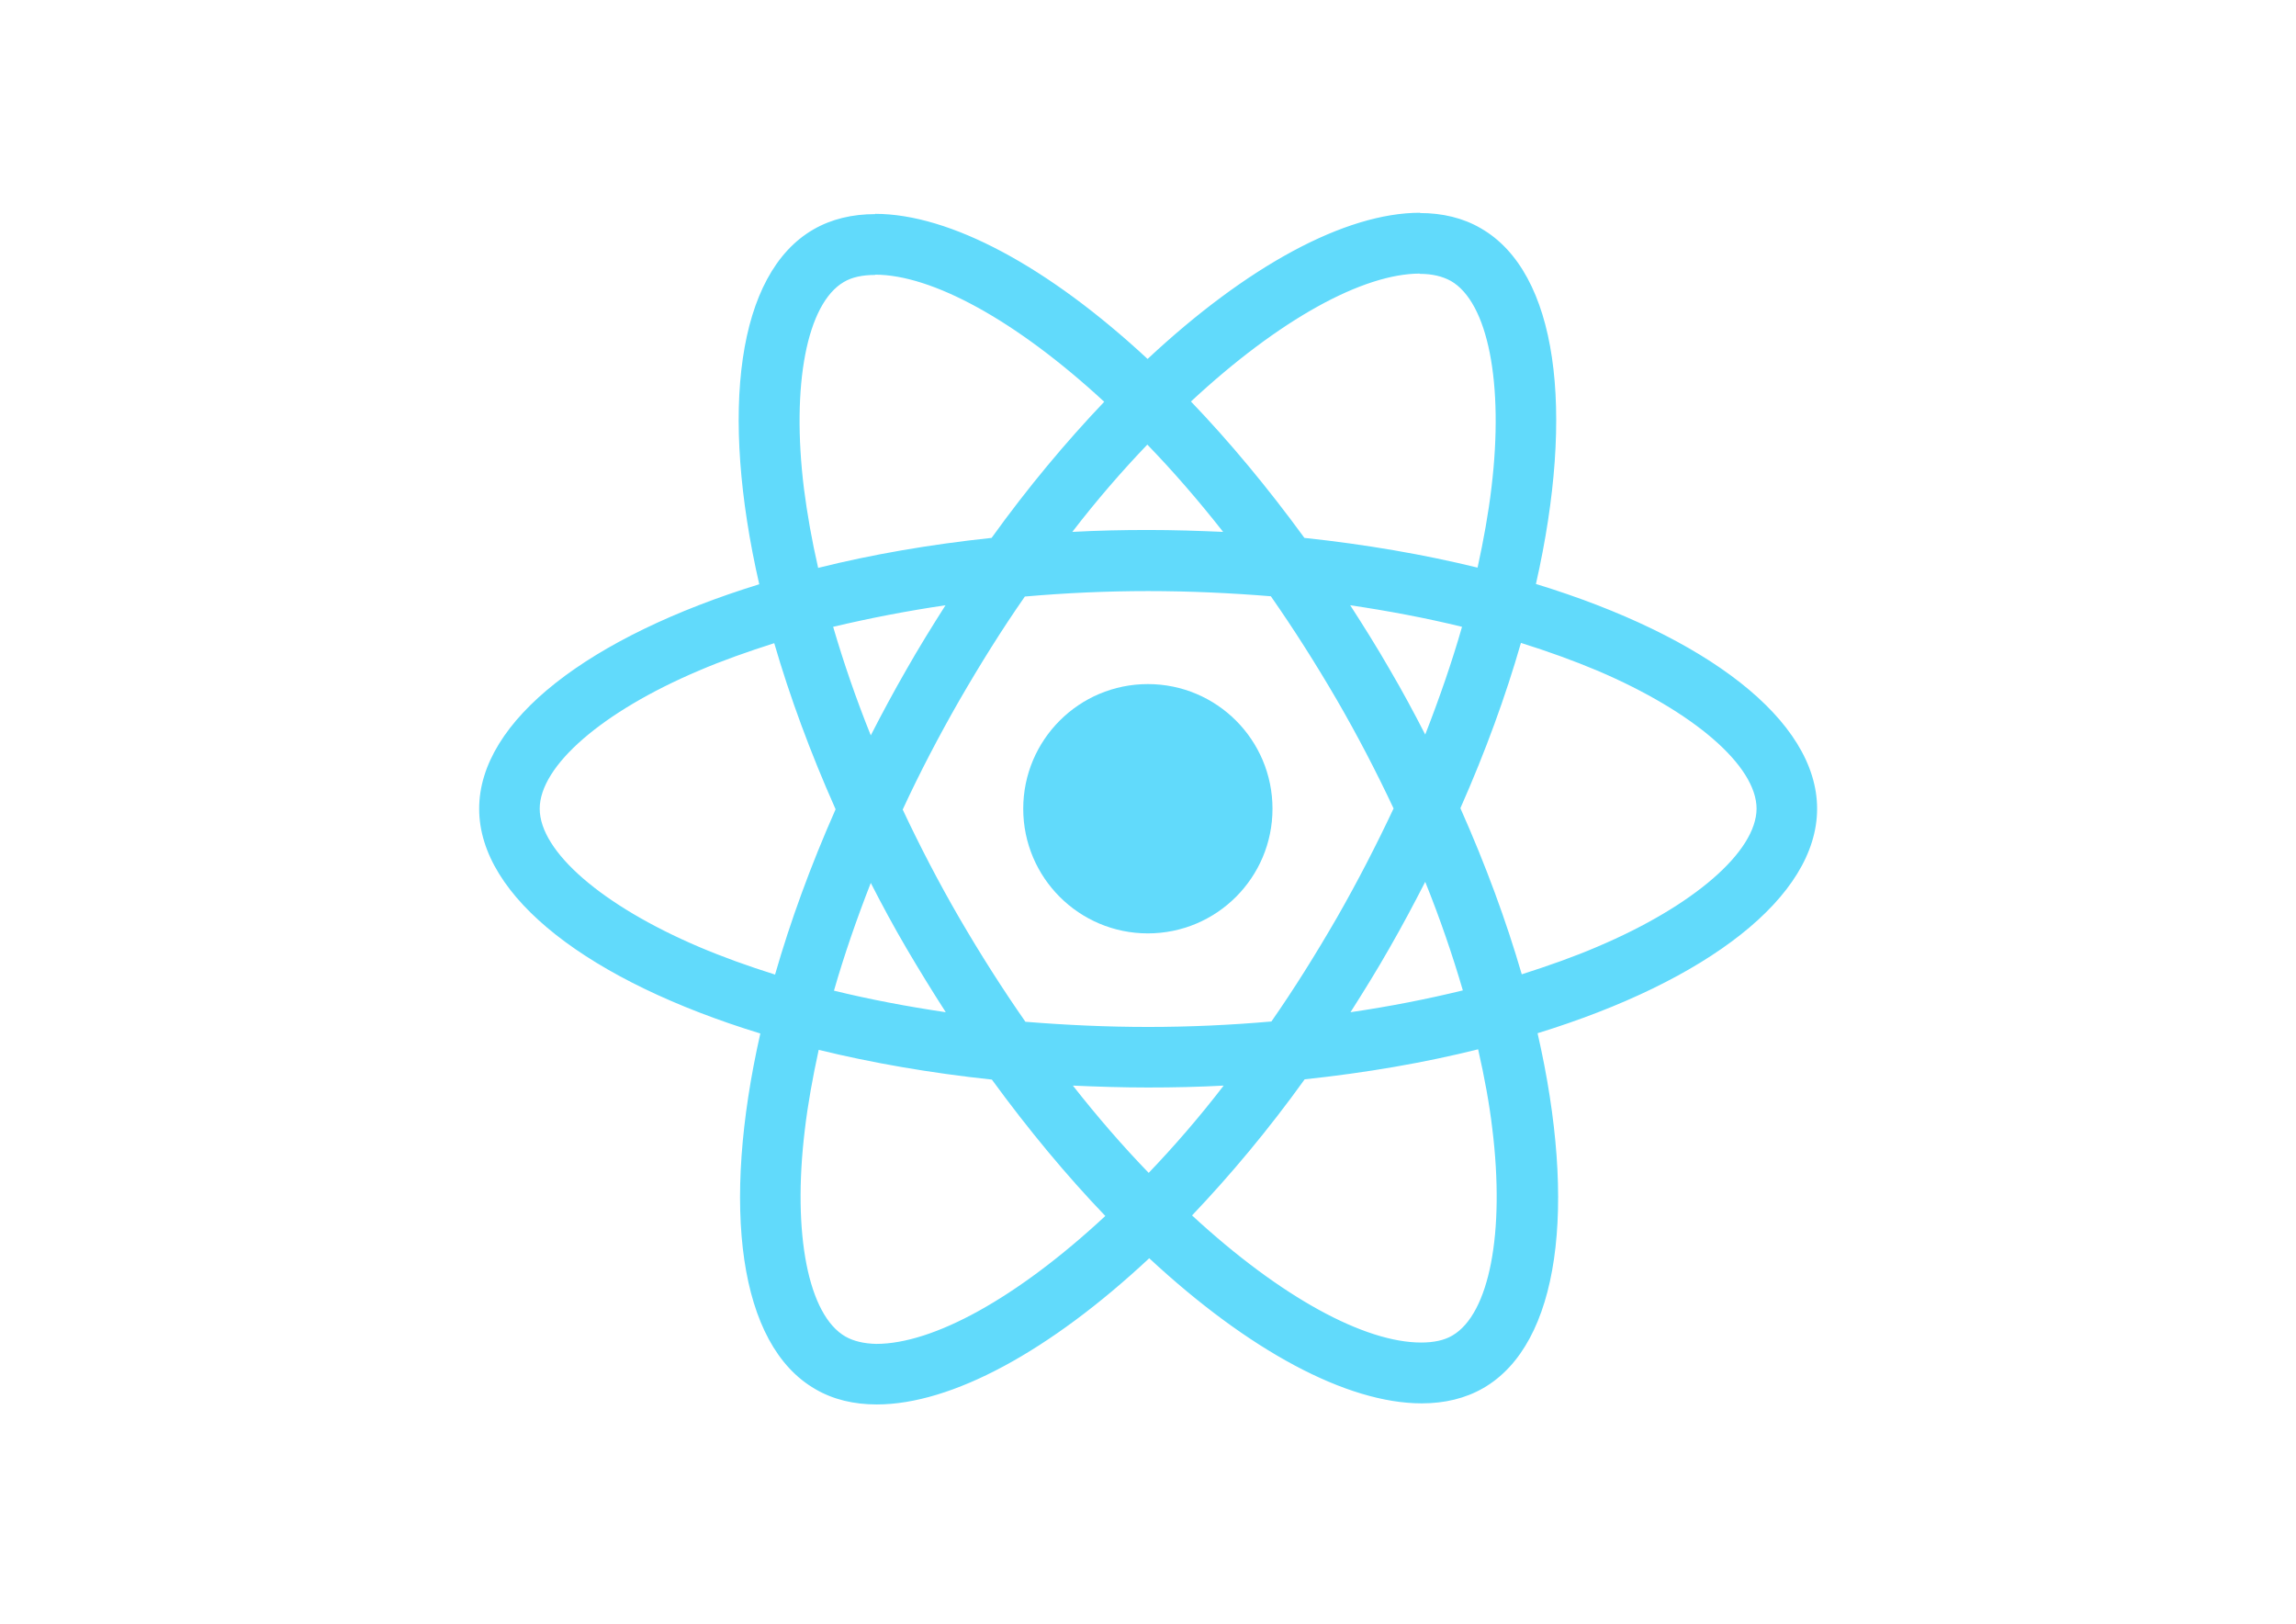
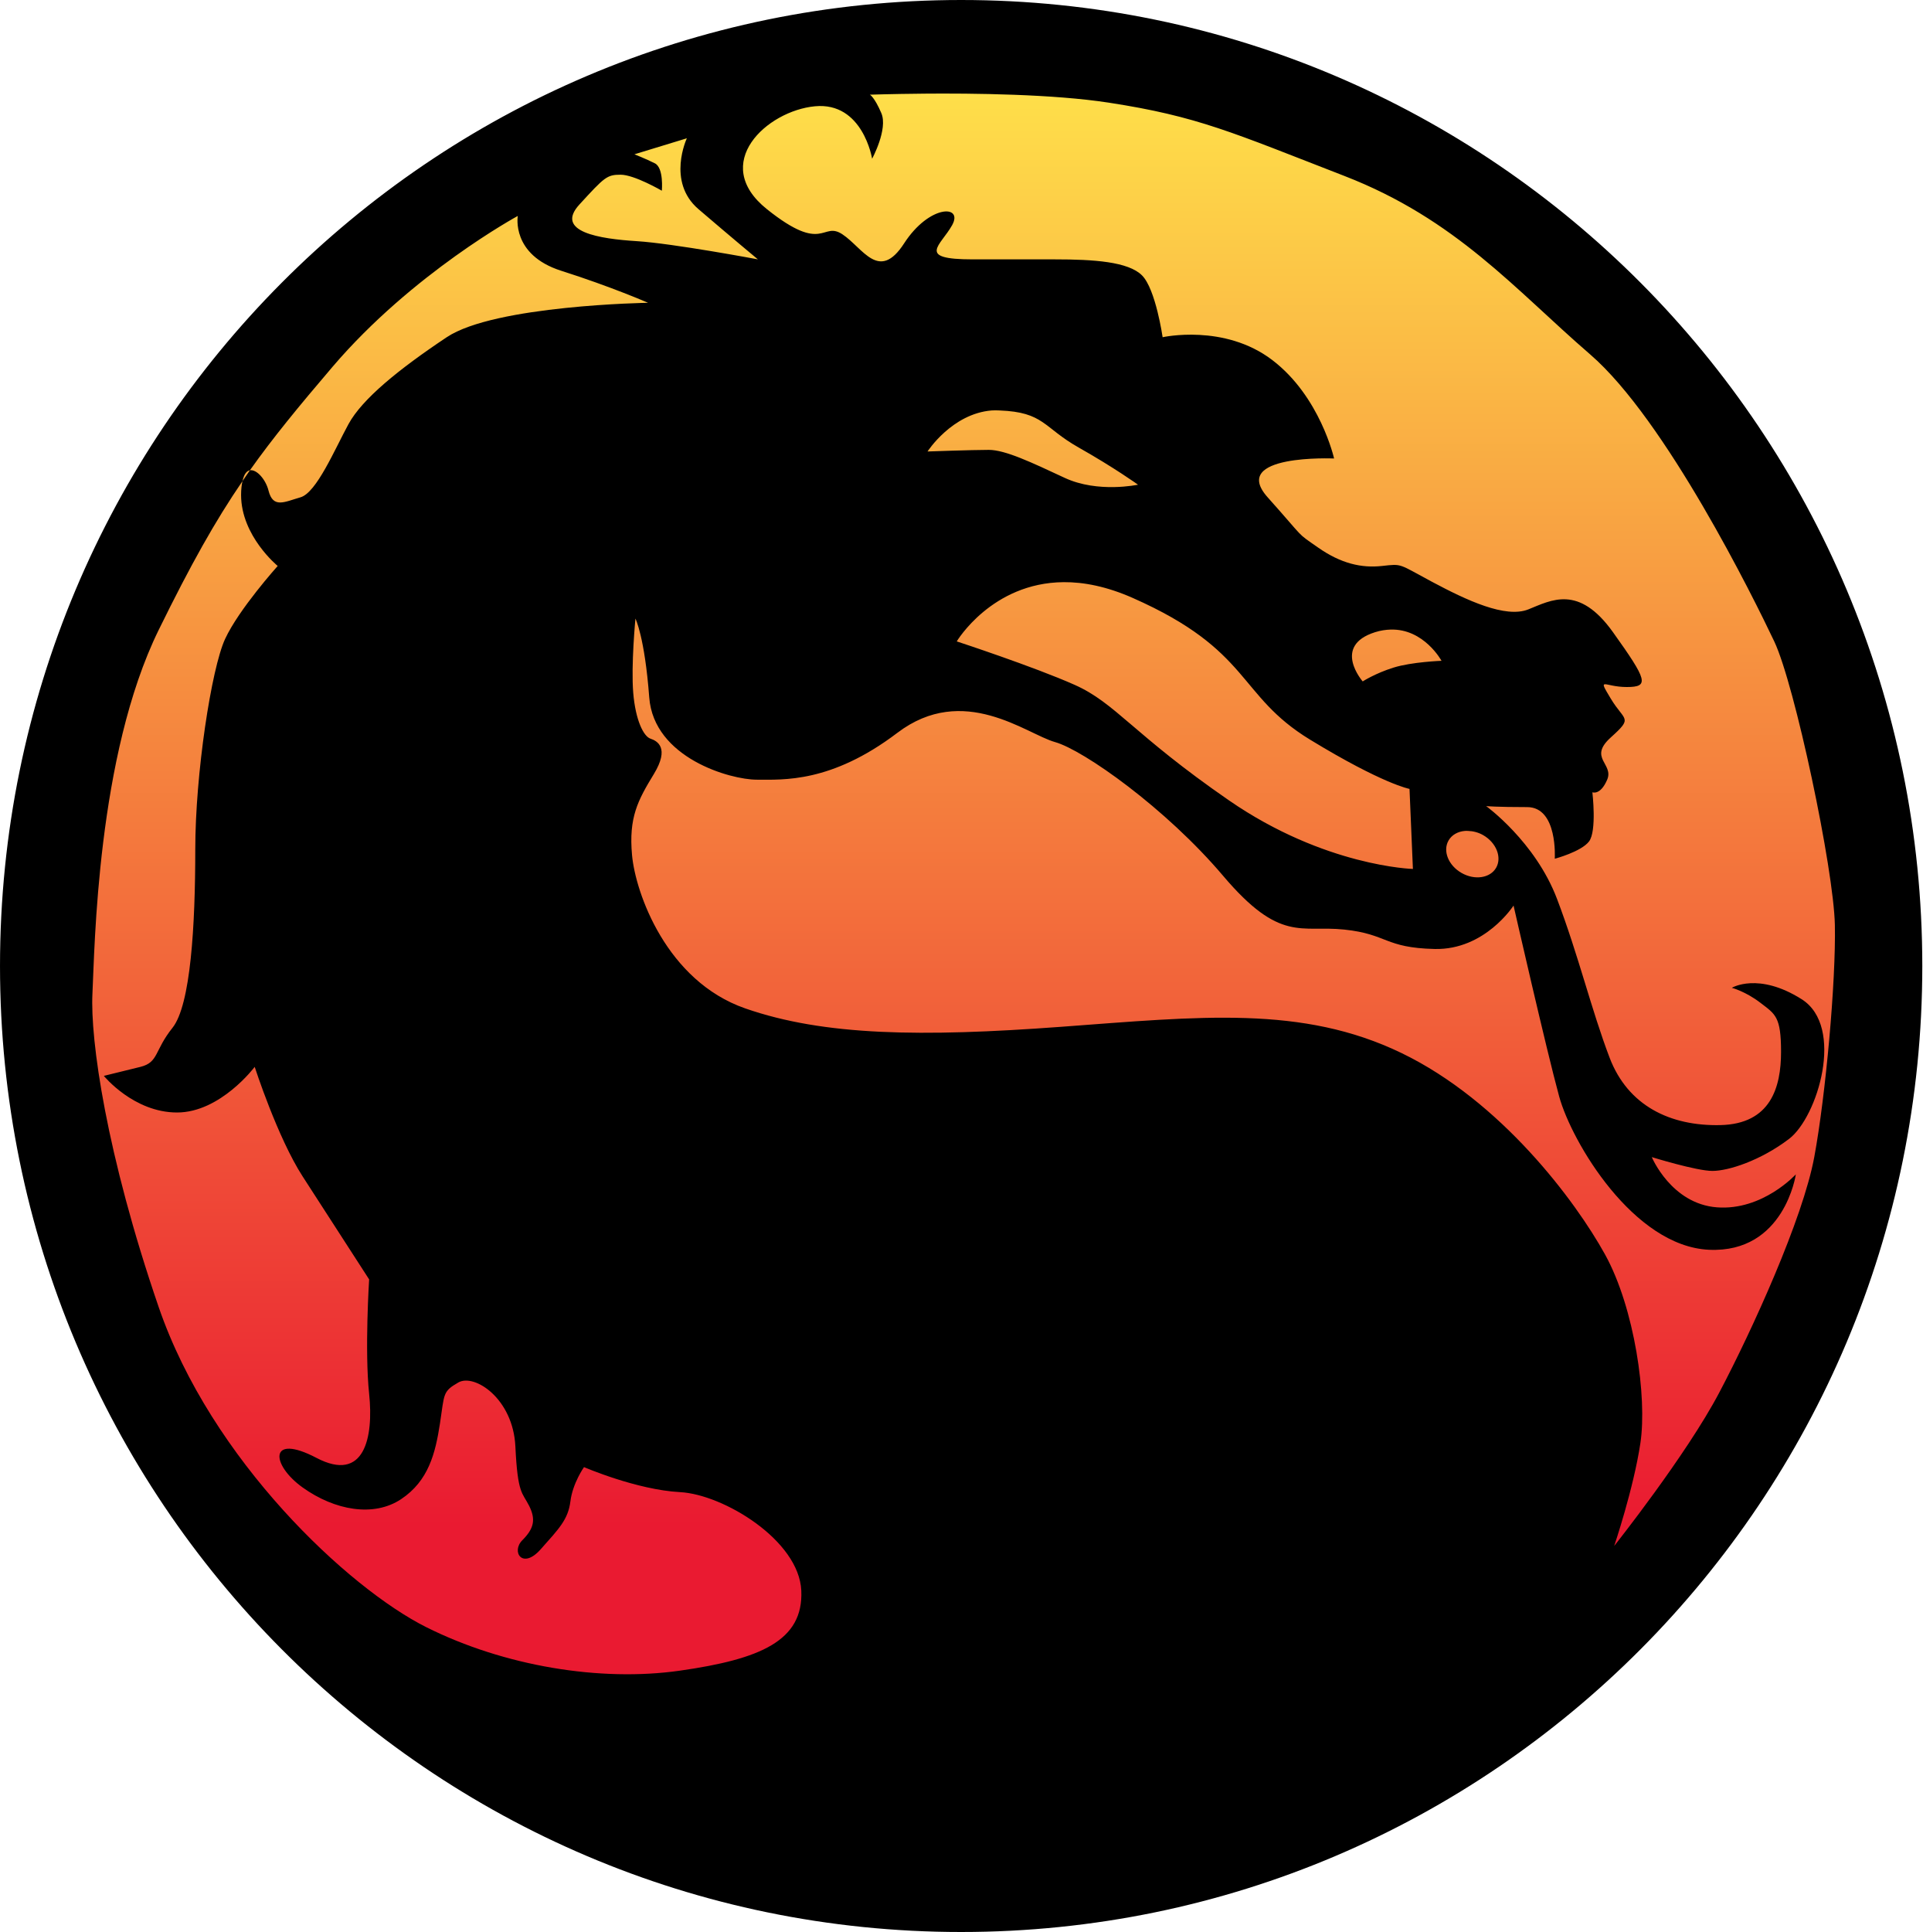
- <svg xmlns="http://www.w3.org/2000/svg" viewBox="0 0 841.9 595.3">
-   <g fill="#61DAFB">
-     <path d="M666.3 296.5c0-32.5-40.7-63.3-103.1-82.4 14.4-63.6 8-114.2-20.2-130.4-6.5-3.8-14.1-5.6-22.4-5.6v22.3c4.6 0 8.3.9 11.4 2.6 13.6 7.8 19.5 37.5 14.9 75.7-1.1 9.4-2.9 19.3-5.1 29.4-19.6-4.8-41-8.5-63.5-10.9-13.5-18.5-27.5-35.3-41.6-50 32.6-30.3 63.2-46.9 84-46.9V78c-27.5 0-63.5 19.6-99.9 53.6-36.4-33.8-72.4-53.2-99.9-53.2v22.3c20.7 0 51.4 16.5 84 46.6-14 14.7-28 31.4-41.3 49.9-22.6 2.4-44 6.1-63.6 11-2.3-10-4-19.7-5.2-29-4.7-38.2 1.1-67.9 14.6-75.8 3-1.8 6.9-2.6 11.5-2.6V78.5c-8.4 0-16 1.8-22.6 5.6-28.1 16.2-34.4 66.7-19.9 130.1-62.2 19.2-102.7 49.9-102.7 82.3 0 32.5 40.7 63.3 103.1 82.4-14.4 63.6-8 114.2 20.2 130.4 6.5 3.8 14.1 5.6 22.5 5.6 27.5 0 63.5-19.6 99.9-53.6 36.4 33.8 72.4 53.2 99.9 53.2 8.4 0 16-1.8 22.6-5.6 28.1-16.2 34.4-66.7 19.9-130.1 62-19.1 102.5-49.9 102.5-82.3zm-130.2-66.7c-3.7 12.9-8.3 26.2-13.5 39.5-4.1-8-8.4-16-13.1-24-4.6-8-9.5-15.8-14.4-23.4 14.2 2.1 27.9 4.7 41 7.9zm-45.8 106.5c-7.8 13.5-15.8 26.3-24.1 38.2-14.9 1.3-30 2-45.2 2-15.1 0-30.2-.7-45-1.9-8.3-11.9-16.4-24.6-24.2-38-7.6-13.1-14.5-26.4-20.8-39.8 6.2-13.4 13.2-26.8 20.7-39.9 7.8-13.5 15.8-26.3 24.1-38.2 14.9-1.3 30-2 45.2-2 15.1 0 30.2.7 45 1.9 8.3 11.9 16.4 24.6 24.2 38 7.6 13.1 14.5 26.4 20.8 39.8-6.3 13.4-13.2 26.8-20.7 39.9zm32.3-13c5.4 13.4 10 26.8 13.8 39.8-13.1 3.2-26.9 5.9-41.2 8 4.9-7.7 9.8-15.6 14.4-23.7 4.6-8 8.9-16.1 13-24.1zM421.2 430c-9.3-9.6-18.6-20.3-27.8-32 9 .4 18.2.7 27.5.7 9.4 0 18.7-.2 27.8-.7-9 11.7-18.3 22.4-27.5 32zm-74.4-58.9c-14.2-2.1-27.9-4.7-41-7.9 3.7-12.9 8.3-26.2 13.5-39.5 4.1 8 8.4 16 13.1 24 4.7 8 9.5 15.8 14.4 23.4zM420.7 163c9.3 9.6 18.6 20.3 27.8 32-9-.4-18.2-.7-27.5-.7-9.4 0-18.7.2-27.8.7 9-11.7 18.3-22.4 27.5-32zm-74 58.9c-4.9 7.7-9.8 15.6-14.4 23.7-4.6 8-8.9 16-13 24-5.4-13.4-10-26.8-13.8-39.8 13.1-3.1 26.9-5.8 41.2-7.9zm-90.5 125.2c-35.4-15.1-58.3-34.9-58.3-50.6 0-15.7 22.9-35.6 58.3-50.6 8.6-3.7 18-7 27.7-10.1 5.7 19.6 13.2 40 22.5 60.9-9.2 20.8-16.6 41.1-22.2 60.6-9.9-3.1-19.3-6.5-28-10.2zM310 490c-13.6-7.8-19.5-37.5-14.9-75.7 1.1-9.4 2.9-19.3 5.1-29.4 19.6 4.8 41 8.5 63.5 10.9 13.5 18.5 27.5 35.3 41.6 50-32.6 30.3-63.2 46.9-84 46.9-4.5-.1-8.3-1-11.3-2.7zm237.2-76.2c4.7 38.2-1.1 67.9-14.6 75.8-3 1.8-6.9 2.6-11.5 2.6-20.7 0-51.4-16.5-84-46.6 14-14.7 28-31.4 41.3-49.9 22.6-2.4 44-6.1 63.6-11 2.3 10.1 4.1 19.8 5.2 29.1zm38.5-66.7c-8.6 3.7-18 7-27.7 10.1-5.7-19.6-13.2-40-22.5-60.9 9.2-20.8 16.6-41.1 22.2-60.6 9.9 3.1 19.3 6.5 28.1 10.2 35.4 15.1 58.3 34.9 58.3 50.6-.1 15.7-23 35.6-58.4 50.6zM320.8 78.4z" />
-     <circle cx="420.9" cy="296.5" r="45.7" />
-     <path d="M520.5 78.1z" />
+ <svg xmlns="http://www.w3.org/2000/svg" xmlns:xlink="http://www.w3.org/1999/xlink" width="300.25" height="301.688" id="svg7230" version="1.1" style="display:inline">
+   <defs id="defs7232">
+     <linearGradient id="linearGradient7760">
+       <stop style="stop-color:#ffe34a;stop-opacity:1;" offset="0" id="stop7762" />
+       <stop style="stop-color:#ea1a31;stop-opacity:1;" offset="1" id="stop7764" />
+     </linearGradient>
+     <linearGradient xlink:href="#linearGradient7760" id="linearGradient7766" x1="351.699" y1="395.339" x2="351.699" y2="613.751" gradientUnits="userSpaceOnUse" />
+   </defs>
+   <g id="layer17" transform="translate(-218.062, -373.281)">
+     <path style="fill:url(#linearGradient7766);fill-opacity:1;stroke:none" id="path7758" d="m 505.714,528.434 c 0,74.756 -66.358,135.357 -148.214,135.357 -81.856,0 -148.214,-60.601 -148.214,-135.357 0,-74.756 66.358,-135.357 148.214,-135.357 81.856,0 148.214,60.601 148.214,135.357 z" transform="matrix(0.96962, 0, 0, 1.04652, 23.0177, -30.8792)" />
+   </g>
+   <g id="layer18" transform="translate(-218.062, -373.281)">
+     <path style="fill:#000000;stroke:none" d="m 368.188,373.281 c -82.916,0 -150.125,67.537 -150.125,150.844 0,83.307 67.209,150.844 150.125,150.844 82.916,0 150.125,-67.537 150.125,-150.844 0,-83.307 -67.209,-150.844 -150.125,-150.844 z m -6.125,14.625 c 8.078,-0.073 20.482,0.067 29.188,1.406 13.929,2.143 19.281,4.652 36.781,11.438 17.5,6.786 26.621,17.696 38.406,27.875 11.786,10.179 25.536,38.027 28.75,44.812 3.214,6.786 9.29,35.531 9.469,44.281 0.179,8.75 -1.433,26.607 -3.219,36.25 -1.786,9.643 -9.665,26.96 -14.844,36.781 -5.179,9.821 -16.406,23.938 -16.406,23.938 0,0 3.022,-8.92 4.094,-16.062 1.071,-7.143 -0.888,-21.076 -5.531,-29.469 -4.643,-8.393 -16.246,-23.938 -31.781,-31.438 -15.536,-7.5 -31.433,-5.701 -53.219,-4.094 -21.786,1.607 -36.96,1.411 -49.281,-2.875 -12.321,-4.286 -17.152,-18.045 -17.688,-23.938 -0.536,-5.893 0.906,-8.549 3.406,-12.656 2.5,-4.107 0.54,-5.174 -0.531,-5.531 -1.071,-0.357 -2.33,-2.871 -2.688,-7.156 -0.357,-4.286 0.344,-11.594 0.344,-11.594 0,0 1.442,2.848 2.156,12.312 0.714,9.464 12.674,12.844 16.781,12.844 4.107,0 11.612,0.545 21.969,-7.312 10.357,-7.857 20.161,0.188 24.625,1.438 4.464,1.25 17.321,10.339 26.25,20.875 8.929,10.536 12.152,7.692 18.938,8.406 6.786,0.714 6.268,2.853 14.125,3.031 7.857,0.179 12.312,-6.781 12.312,-6.781 0,0 5.161,22.67 7.125,29.812 1.964,7.143 11.621,23.402 23.406,23.938 11.786,0.536 13.562,-11.781 13.562,-11.781 0,0 -5.17,5.692 -12.312,5.156 -7.143,-0.536 -10.188,-7.844 -10.188,-7.844 0,0 6.969,2.156 9.469,2.156 2.5,0 7.504,-1.607 11.969,-5 4.464,-3.393 8.754,-17.527 1.969,-21.812 -6.786,-4.286 -10.906,-1.781 -10.906,-1.781 0,0 2.147,0.558 4.469,2.344 2.321,1.786 3.219,2.121 3.219,7.656 0,5.536 -1.612,11.259 -9.469,11.438 -7.857,0.179 -14.455,-3.031 -17.312,-10.531 -2.857,-7.5 -4.826,-15.884 -8.219,-24.812 -3.393,-8.929 -11.062,-14.469 -11.062,-14.469 0,0 1.585,0.156 6.406,0.156 4.821,0 4.312,8.062 4.312,8.062 0,0 4.094,-1.08 5.344,-2.688 1.25,-1.607 0.531,-7.688 0.531,-7.688 0,0 1.241,0.531 2.312,-1.969 1.071,-2.5 -3.009,-3.379 0.562,-6.594 3.571,-3.214 2.143,-2.491 0,-6.062 -2.143,-3.571 -1.071,-1.812 2.5,-1.812 3.571,0 3.201,-1.062 -2.156,-8.562 -5.357,-7.5 -9.647,-4.991 -13.219,-3.562 -3.571,1.429 -9.643,-1.424 -15,-4.281 -5.357,-2.857 -4.629,-2.857 -7.844,-2.5 -3.214,0.357 -6.429,-0.375 -10,-2.875 -3.571,-2.5 -1.804,-1.058 -7.875,-7.844 -6.071,-6.786 10.375,-6.062 10.375,-6.062 0,0 -2.156,-9.661 -9.656,-15.375 -7.5,-5.714 -17.125,-3.562 -17.125,-3.562 0,0 -1.076,-7.513 -3.219,-9.656 -2.143,-2.143 -7.522,-2.5 -13.594,-2.5 l -12.844,0 c -8.929,0 -5.004,-2.129 -3.219,-5.344 1.786,-3.214 -3.571,-3.228 -7.5,2.844 -3.929,6.071 -6.411,0.737 -9.625,-1.406 -3.214,-2.143 -2.884,3.205 -11.812,-3.938 -8.929,-7.143 0,-15.348 7.5,-16.062 7.5,-0.714 8.938,8.188 8.938,8.188 0,0 2.509,-4.625 1.438,-7.125 -1.071,-2.5 -1.781,-2.875 -1.781,-2.875 0,0 3.278,-0.112 8.125,-0.156 z m -36.719,6.969 c 0,0 -3.188,6.777 1.812,11.062 5,4.286 9.281,7.844 9.281,7.844 0,0 -13.223,-2.487 -18.938,-2.844 -5.714,-0.357 -12.866,-1.433 -8.938,-5.719 3.929,-4.286 4.295,-4.656 6.438,-4.656 2.143,0 6.438,2.5 6.438,2.5 0,0 0.335,-3.567 -1.094,-4.281 -1.429,-0.714 -3.188,-1.406 -3.188,-1.406 l 8.188,-2.5 z M 298.938,407 c 0,0 -1.076,6.062 6.781,8.562 7.857,2.5 13.562,5 13.562,5 0,0 -23.938,0.375 -31.438,5.375 -7.5,5 -13.201,9.634 -15.344,13.562 -2.143,3.929 -5,10.723 -7.5,11.438 -2.5,0.714 -4.286,1.795 -5,-1.062 -0.418,-1.672 -1.82,-3.344 -2.906,-3.156 -0.393,0.554 -0.773,1.127 -1.156,1.688 -0.125,0.564 -0.219,1.246 -0.219,2.156 0,6.429 5.719,11.094 5.719,11.094 0,0 -6.076,6.763 -8.219,11.406 -2.143,4.643 -4.656,21.089 -4.656,32.875 0,11.786 -0.705,24.272 -3.562,27.844 -2.857,3.571 -2.143,5.379 -5,6.094 l -5.719,1.406 c 0,0 4.652,5.719 11.438,5.719 6.786,0 12.125,-7.125 12.125,-7.125 0,0 3.571,11.054 7.5,17.125 3.929,6.071 10.375,16.062 10.375,16.062 0,0 -0.714,11.089 0,17.875 0.714,6.786 -0.719,13.929 -8.219,10 -7.5,-3.929 -7.156,1.054 -2.156,4.625 5,3.571 11.089,4.67 15.375,1.812 4.286,-2.857 5.348,-7.17 6.062,-11.812 0.714,-4.643 0.375,-4.978 2.875,-6.406 2.5,-1.429 8.549,2.5 8.906,10 0.357,7.5 1.085,7.138 2.156,9.281 1.071,2.143 0.723,3.558 -1.062,5.344 -1.786,1.786 -0.013,4.652 2.844,1.438 2.857,-3.214 4.299,-4.643 4.656,-7.5 0.357,-2.857 2.125,-5.344 2.125,-5.344 0,0 8.214,3.549 15,3.906 6.786,0.357 18.58,7.518 18.938,15.375 0.357,7.857 -6.438,10.714 -18.938,12.5 -12.5,1.786 -27.482,-0.71 -39.625,-6.781 -12.143,-6.071 -33.598,-26.071 -41.812,-50 -8.214,-23.929 -10.701,-41.795 -10.344,-48.938 0.357,-7.143 0.701,-37.138 10.344,-56.781 5.052,-10.291 8.844,-17.038 13.094,-23.25 0.241,-1.089 0.649,-1.6 1.156,-1.688 C 260.653,441.696 264.64,436.841 270,430.562 282.5,415.92 298.938,407 298.938,407 z m 74,30.375 c 0.414,-0.034 0.815,-0.017 1.25,0 6.964,0.268 6.808,2.656 12.344,5.781 5.536,3.125 9.281,5.812 9.281,5.812 0,0 -6.259,1.348 -11.438,-1.062 -5.179,-2.411 -9.286,-4.375 -11.875,-4.375 -2.589,0 -9.562,0.25 -9.562,0.25 0,0 3.791,-5.891 10,-6.406 z m 11.25,26.812 c 3.147,-0.025 6.75,0.672 10.812,2.469 18.571,8.214 16.259,15.161 27.688,22.125 11.429,6.964 15.531,7.688 15.531,7.688 l 0.531,12.5 c 0,0 -13.75,-0.362 -28.75,-10.719 C 395,487.893 392.335,483.076 385.906,480.219 379.478,477.362 367.5,473.438 367.5,473.438 c 0,0 5.448,-9.161 16.688,-9.25 z m 51.062,7.406 c 5.229,-0.171 7.969,4.875 7.969,4.875 0,0 -4.643,0.17 -7.5,1.062 -2.857,0.893 -4.812,2.156 -4.812,2.156 0,0 -4.848,-5.545 1.938,-7.688 0.848,-0.268 1.659,-0.382 2.406,-0.406 z m 11.625,31.438 c 0.156,-0.013 0.307,-0.005 0.469,0 0.775,0.022 1.605,0.215 2.375,0.656 2.054,1.175 2.962,3.467 2.031,5.094 -0.931,1.626 -3.352,1.988 -5.406,0.812 -2.054,-1.175 -2.962,-3.436 -2.031,-5.062 0.509,-0.889 1.467,-1.411 2.562,-1.5 z" id="path7771" />
  </g>
</svg>
